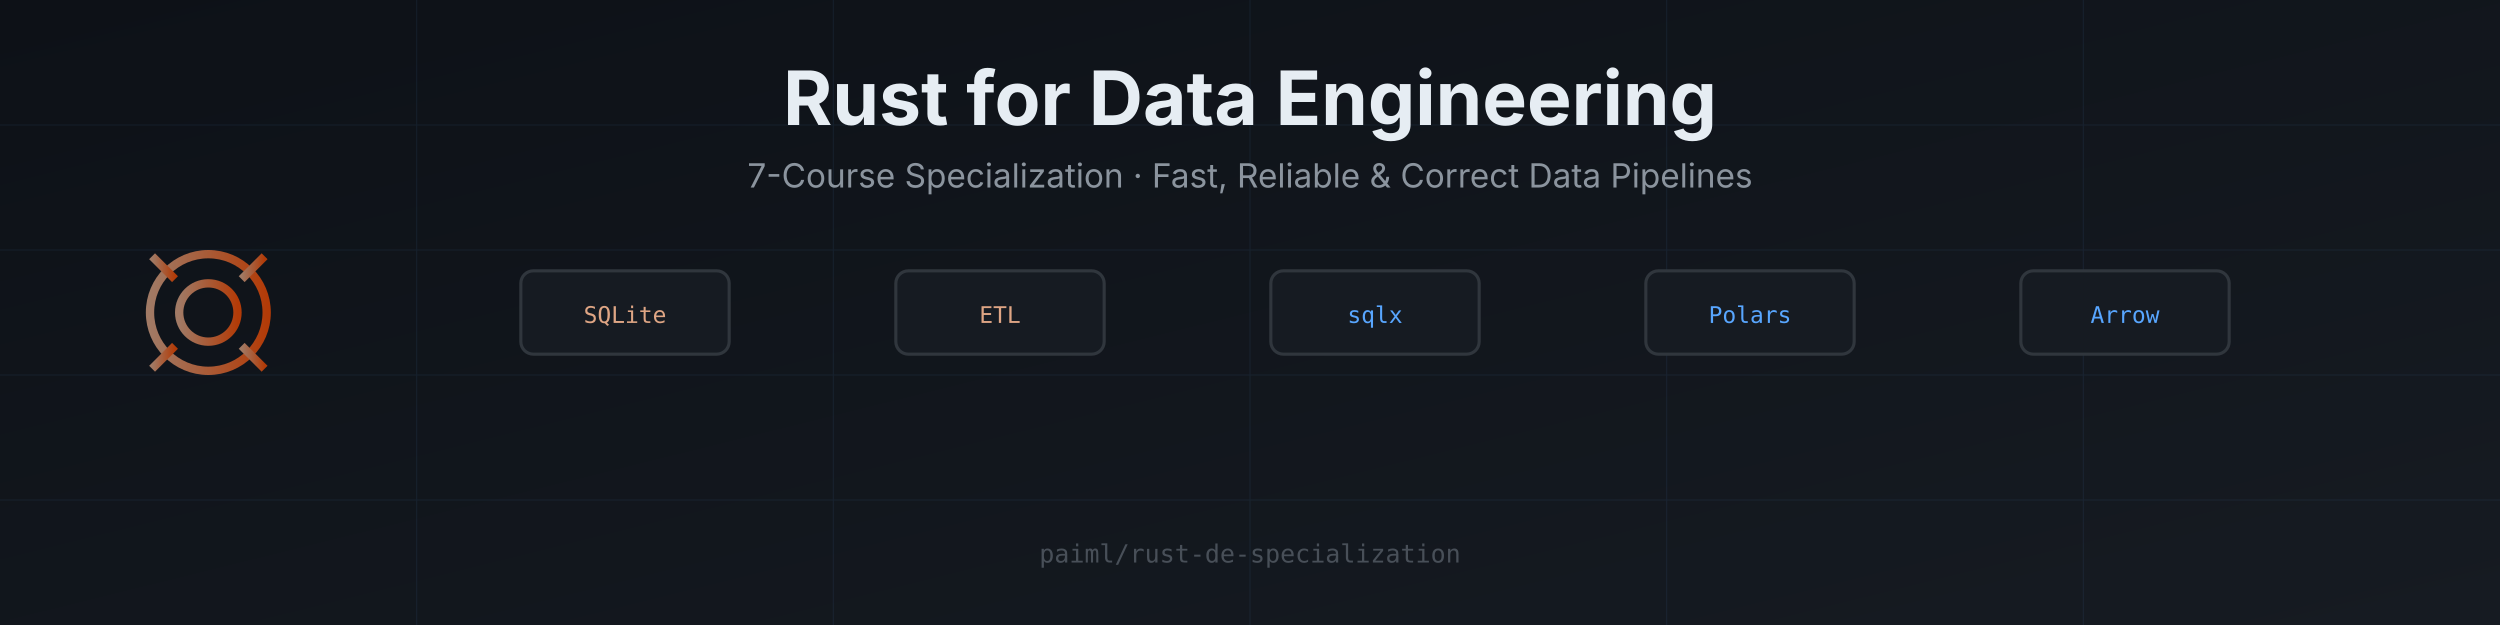
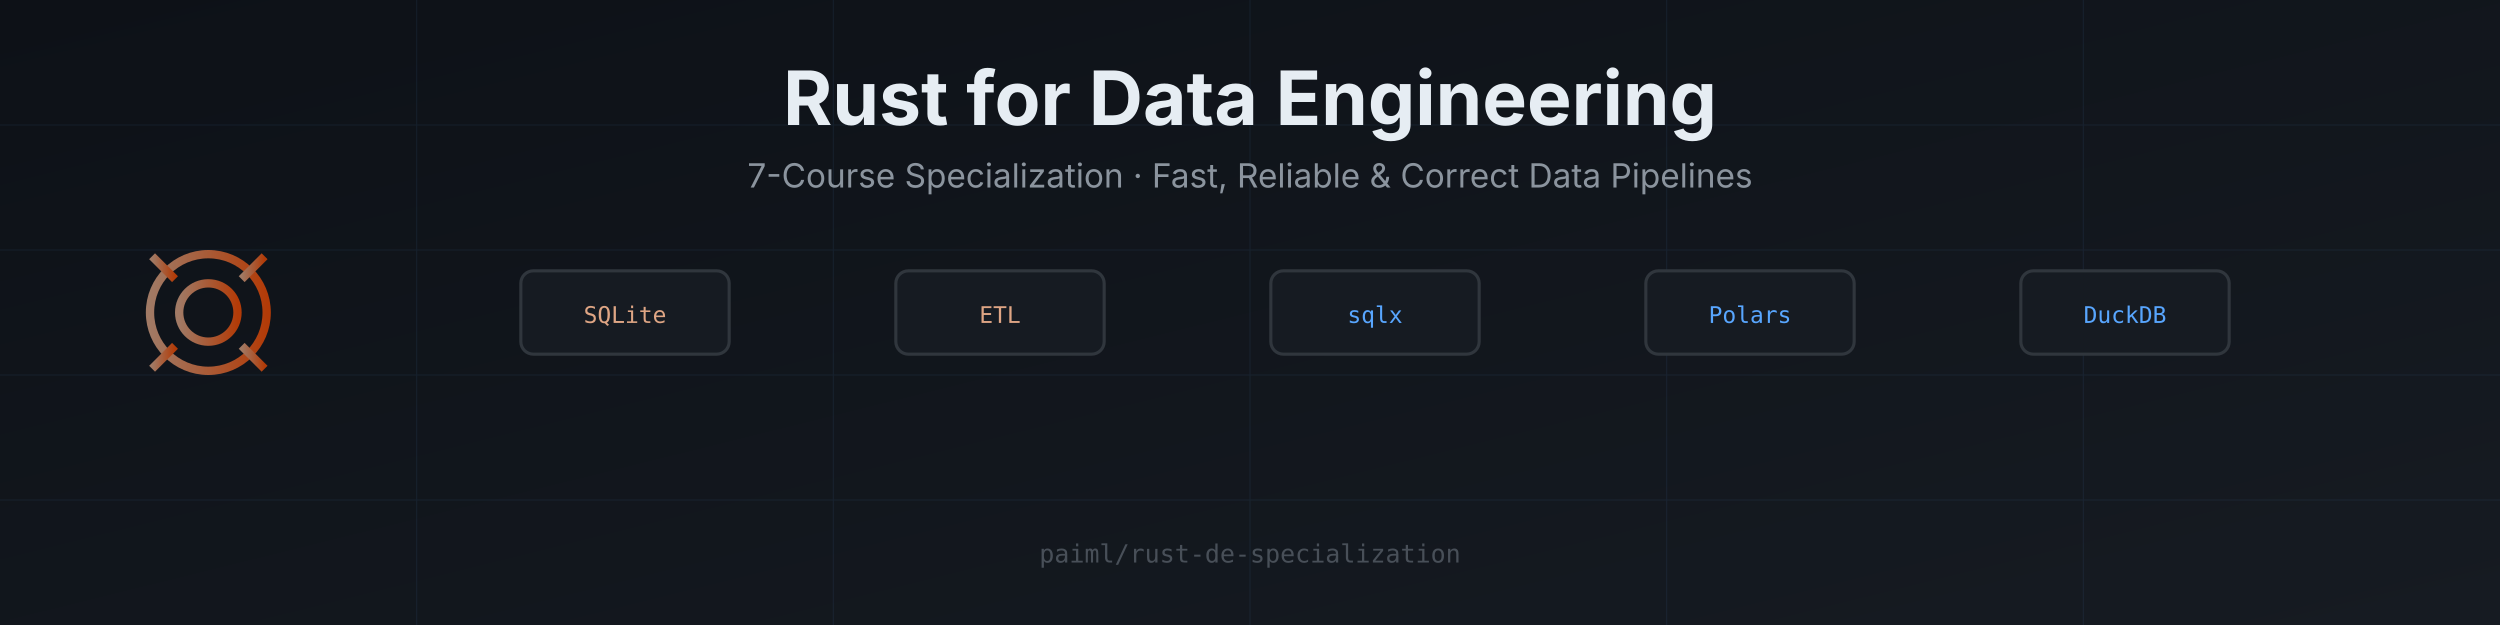
<svg xmlns="http://www.w3.org/2000/svg" viewBox="0 0 1200 300">
  <defs>
    <linearGradient id="bg" x1="0%" y1="0%" x2="100%" y2="100%">
      <stop offset="0%" style="stop-color:#0d1117;stop-opacity:1" />
      <stop offset="100%" style="stop-color:#161b22;stop-opacity:1" />
    </linearGradient>
    <linearGradient id="rust" x1="0%" y1="0%" x2="100%" y2="0%">
      <stop offset="0%" style="stop-color:#dea584;stop-opacity:1" />
      <stop offset="100%" style="stop-color:#f74c00;stop-opacity:1" />
    </linearGradient>
    <linearGradient id="data" x1="0%" y1="0%" x2="100%" y2="0%">
      <stop offset="0%" style="stop-color:#58a6ff;stop-opacity:1" />
      <stop offset="100%" style="stop-color:#1f6feb;stop-opacity:1" />
    </linearGradient>
  </defs>
  <rect width="1200" height="300" fill="url(#bg)" />
  <g opacity="0.08" stroke="#58a6ff" stroke-width="0.5">
    <line x1="0" y1="60" x2="1200" y2="60" />
    <line x1="0" y1="120" x2="1200" y2="120" />
    <line x1="0" y1="180" x2="1200" y2="180" />
    <line x1="0" y1="240" x2="1200" y2="240" />
    <line x1="200" y1="0" x2="200" y2="300" />
    <line x1="400" y1="0" x2="400" y2="300" />
    <line x1="600" y1="0" x2="600" y2="300" />
    <line x1="800" y1="0" x2="800" y2="300" />
    <line x1="1000" y1="0" x2="1000" y2="300" />
  </g>
  <g transform="translate(100, 150)" fill="none" stroke="url(#rust)" stroke-width="4" opacity="0.7">
    <circle r="28" />
    <circle r="14" />
    <line x1="0" y1="-38" x2="0" y2="-22" />
    <line x1="0" y1="22" x2="0" y2="38" />
    <line x1="-38" y1="0" x2="-22" y2="0" />
    <line x1="22" y1="0" x2="38" y2="0" />
    <line x1="-27" y1="-27" x2="-16" y2="-16" />
    <line x1="16" y1="16" x2="27" y2="27" />
    <line x1="-27" y1="27" x2="-16" y2="16" />
    <line x1="16" y1="-16" x2="27" y2="-27" />
  </g>
  <g stroke="url(#data)" stroke-width="3" fill="none" opacity="0.5">
    <path d="M170 150 L250 150" />
    <path d="M350 150 L430 150" />
    <path d="M530 150 L610 150" />
    <path d="M710 150 L790 150" />
    <path d="M890 150 L970 150" />
  </g>
  <g font-family="monospace" font-size="11" fill="#8b949e" text-anchor="middle">
    <rect x="250" y="130" width="100" height="40" rx="6" fill="#161b22" stroke="#30363d" stroke-width="1.5" />
    <text x="300" y="155" fill="#dea584">SQLite</text>
    <rect x="430" y="130" width="100" height="40" rx="6" fill="#161b22" stroke="#30363d" stroke-width="1.5" />
    <text x="480" y="155" fill="#dea584">ETL</text>
    <rect x="610" y="130" width="100" height="40" rx="6" fill="#161b22" stroke="#30363d" stroke-width="1.5" />
    <text x="660" y="155" fill="#58a6ff">sqlx</text>
    <rect x="790" y="130" width="100" height="40" rx="6" fill="#161b22" stroke="#30363d" stroke-width="1.5" />
    <text x="840" y="155" fill="#58a6ff">Polars</text>
    <rect x="970" y="130" width="100" height="40" rx="6" fill="#161b22" stroke="#30363d" stroke-width="1.5" />
-     <text x="1020" y="155" fill="#58a6ff">Arrow</text>
+     <text x="1020" y="155" fill="#58a6ff">DuckDB</text>
  </g>
  <text x="600" y="60" font-family="system-ui, -apple-system, sans-serif" font-size="36" font-weight="700" fill="#e6edf3" text-anchor="middle">Rust for Data Engineering</text>
  <text x="600" y="90" font-family="system-ui, -apple-system, sans-serif" font-size="16" fill="#8b949e" text-anchor="middle">7-Course Specialization · Fast, Reliable &amp; Correct Data Pipelines</text>
  <text x="600" y="270" font-family="monospace" font-size="12" fill="#484f58" text-anchor="middle">paiml/rust-de-specialization</text>
</svg>
